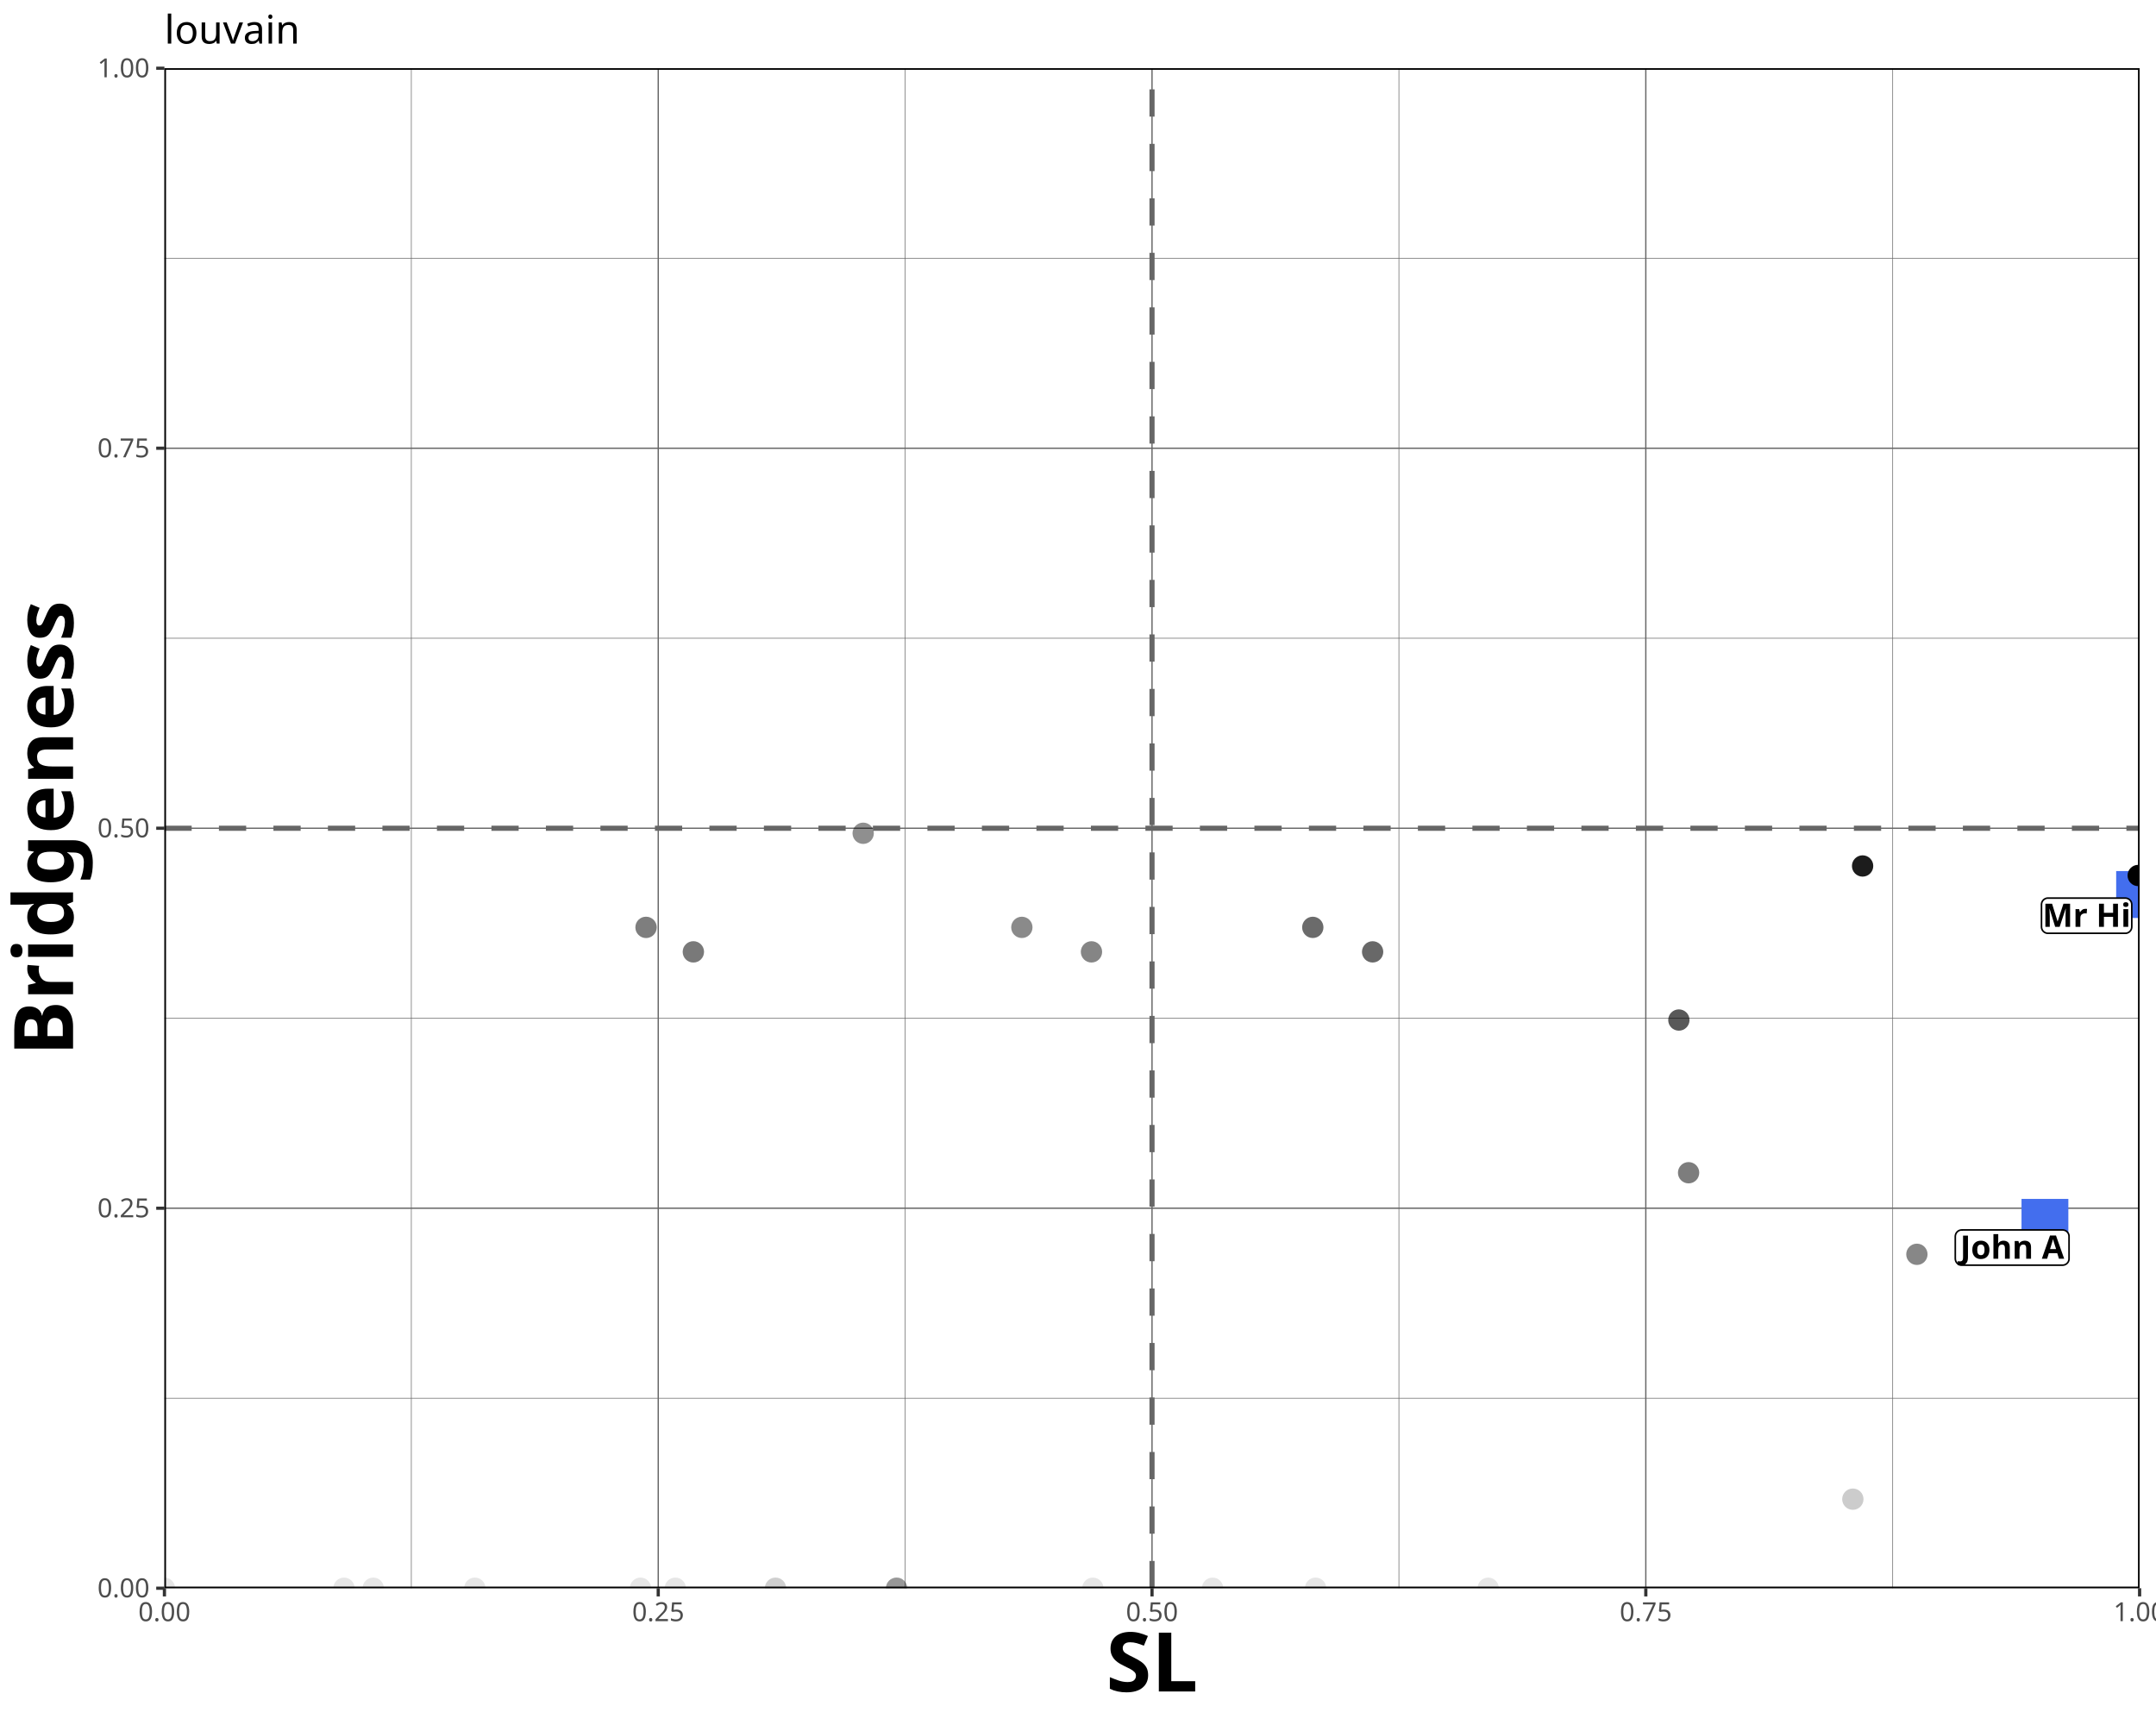
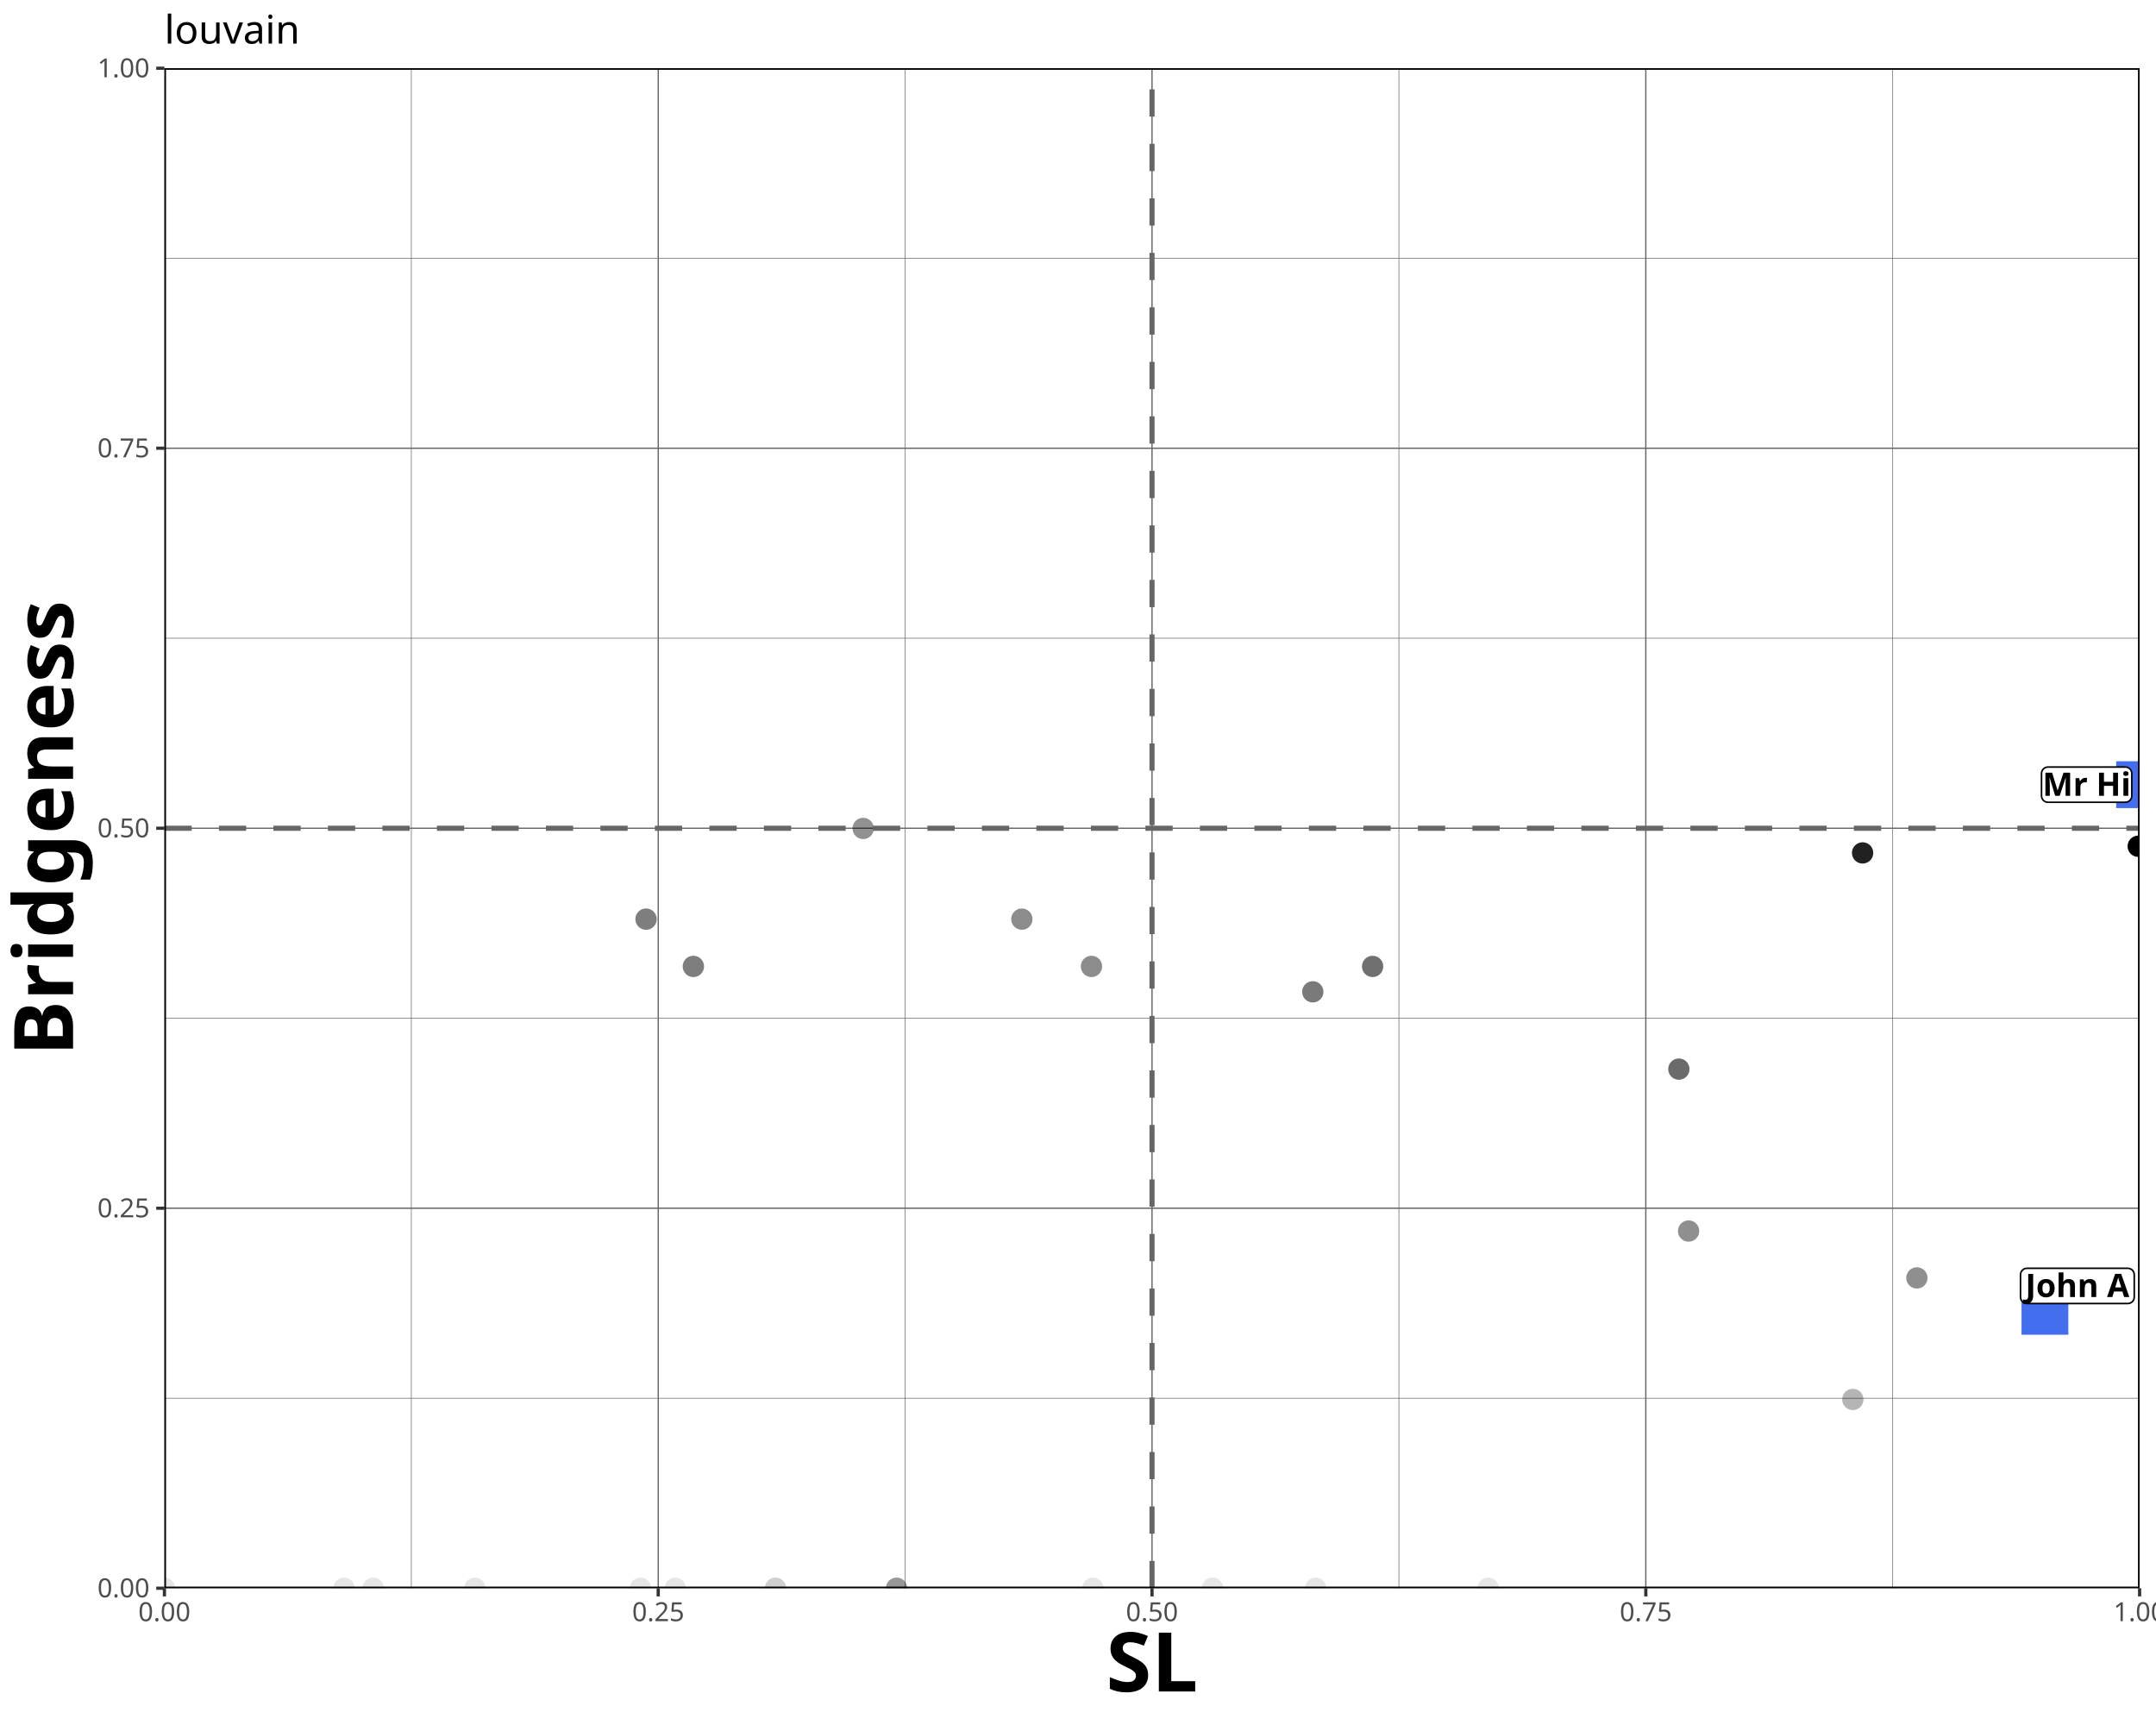
<svg xmlns="http://www.w3.org/2000/svg" class="svglite" data-engine-version="2.0" width="720.00pt" height="576.00pt" viewBox="0 0 720.00 576.00">
  <defs>
    <style type="text/css">
    .svglite line, .svglite polyline, .svglite polygon, .svglite path, .svglite rect, .svglite circle {
      fill: none;
      stroke: #000000;
      stroke-linecap: round;
      stroke-linejoin: round;
      stroke-miterlimit: 10.00;
    }
  </style>
  </defs>
  <rect width="100%" height="100%" style="stroke: none; fill: #FFFFFF;" />
  <defs>
    <clipPath id="cpMC4wMHw3MjAuMDB8MC4wMHw1NzYuMDA=">
      <rect x="0.00" y="0.00" width="720.00" height="576.00" />
    </clipPath>
  </defs>
  <g clip-path="url(#cpMC4wMHw3MjAuMDB8MC4wMHw1NzYuMDA=)">
    <rect x="0.00" y="0.00" width="720.00" height="576.00" style="stroke-width: 1.07; stroke: #FFFFFF; fill: #FFFFFF;" />
  </g>
  <defs>
    <clipPath id="cpNTQuOTF8NzE0LjUyfDIyLjc4fDUzMC4zMw==">
      <rect x="54.91" y="22.78" width="659.61" height="507.55" />
    </clipPath>
  </defs>
  <g clip-path="url(#cpNTQuOTF8NzE0LjUyfDIyLjc4fDUzMC4zMw==)">
    <rect x="54.91" y="22.78" width="659.61" height="507.55" style="stroke-width: 1.07; stroke: none; fill: #FFFFFF;" />
    <polyline points="54.91,466.89 714.52,466.89 " style="stroke-width: 0.21; stroke: #666666; stroke-linecap: butt;" />
    <polyline points="54.91,340.00 714.52,340.00 " style="stroke-width: 0.21; stroke: #666666; stroke-linecap: butt;" />
    <polyline points="54.91,213.11 714.52,213.11 " style="stroke-width: 0.21; stroke: #666666; stroke-linecap: butt;" />
    <polyline points="54.91,86.23 714.52,86.23 " style="stroke-width: 0.21; stroke: #666666; stroke-linecap: butt;" />
    <polyline points="137.36,530.33 137.36,22.78 " style="stroke-width: 0.21; stroke: #666666; stroke-linecap: butt;" />
    <polyline points="302.27,530.33 302.27,22.78 " style="stroke-width: 0.21; stroke: #666666; stroke-linecap: butt;" />
    <polyline points="467.17,530.33 467.17,22.78 " style="stroke-width: 0.21; stroke: #666666; stroke-linecap: butt;" />
    <polyline points="632.07,530.33 632.07,22.78 " style="stroke-width: 0.21; stroke: #666666; stroke-linecap: butt;" />
    <polyline points="54.91,530.33 714.52,530.33 " style="stroke-width: 0.43; stroke: #666666; stroke-linecap: butt;" />
    <polyline points="54.91,403.44 714.52,403.44 " style="stroke-width: 0.43; stroke: #666666; stroke-linecap: butt;" />
    <polyline points="54.91,276.56 714.52,276.56 " style="stroke-width: 0.43; stroke: #666666; stroke-linecap: butt;" />
    <polyline points="54.91,149.67 714.52,149.67 " style="stroke-width: 0.43; stroke: #666666; stroke-linecap: butt;" />
    <polyline points="54.91,22.78 714.52,22.78 " style="stroke-width: 0.43; stroke: #666666; stroke-linecap: butt;" />
    <polyline points="54.91,530.33 54.91,22.78 " style="stroke-width: 0.43; stroke: #666666; stroke-linecap: butt;" />
    <polyline points="219.82,530.33 219.82,22.78 " style="stroke-width: 0.43; stroke: #666666; stroke-linecap: butt;" />
    <polyline points="384.72,530.33 384.72,22.78 " style="stroke-width: 0.43; stroke: #666666; stroke-linecap: butt;" />
    <polyline points="549.62,530.33 549.62,22.78 " style="stroke-width: 0.43; stroke: #666666; stroke-linecap: butt;" />
    <polyline points="714.52,530.33 714.52,22.78 " style="stroke-width: 0.43; stroke: #666666; stroke-linecap: butt;" />
-     <polygon points="706.70,306.52 722.34,306.52 722.34,290.87 706.70,290.87 " style="stroke-width: 0.71; stroke: none; fill: #436EEE;" />
-     <polygon points="675.09,415.97 690.73,415.97 690.73,400.33 675.09,400.33 " style="stroke-width: 0.71; stroke: none; fill: #436EEE;" />
-     <circle cx="563.91" cy="391.59" r="3.56" style="stroke-width: 0.71; stroke: none; fill: #000000; fill-opacity: 0.51;" />
-     <circle cx="714.06" cy="292.34" r="3.56" style="stroke-width: 0.71; stroke: none; fill: #000000;" />
+     <polygon points="706.70,269.84 722.34,269.84 722.34,254.19 706.70,254.19 " style="stroke-width: 0.71; stroke: none; fill: #436EEE;" />
+     <polygon points="675.09,445.69 690.73,445.69 690.73,430.05 675.09,430.05 " style="stroke-width: 0.71; stroke: none; fill: #436EEE;" />
+     <circle cx="563.91" cy="411.06" r="3.56" style="stroke-width: 0.71; stroke: none; fill: #000000; fill-opacity: 0.44;" />
+     <circle cx="714.06" cy="282.58" r="3.56" style="stroke-width: 0.71; stroke: none; fill: #000000;" />
    <circle cx="496.98" cy="530.33" r="3.56" style="stroke-width: 0.71; stroke: none; fill: #000000; fill-opacity: 0.10;" />
-     <circle cx="215.75" cy="309.66" r="3.56" style="stroke-width: 0.71; stroke: none; fill: #000000; fill-opacity: 0.30;" />
-     <circle cx="231.55" cy="317.84" r="3.56" style="stroke-width: 0.71; stroke: none; fill: #000000; fill-opacity: 0.31;" />
-     <circle cx="231.55" cy="317.84" r="3.56" style="stroke-width: 0.71; stroke: none; fill: #000000; fill-opacity: 0.31;" />
+     <circle cx="215.75" cy="306.91" r="3.56" style="stroke-width: 0.71; stroke: none; fill: #000000; fill-opacity: 0.30;" />
+     <circle cx="231.55" cy="322.70" r="3.56" style="stroke-width: 0.71; stroke: none; fill: #000000; fill-opacity: 0.30;" />
+     <circle cx="231.55" cy="322.70" r="3.56" style="stroke-width: 0.71; stroke: none; fill: #000000; fill-opacity: 0.30;" />
    <circle cx="439.34" cy="530.33" r="3.56" style="stroke-width: 0.71; stroke: none; fill: #000000; fill-opacity: 0.10;" />
-     <circle cx="622.02" cy="289.16" r="3.56" style="stroke-width: 0.71; stroke: none; fill: #000000; fill-opacity: 0.89;" />
-     <circle cx="288.26" cy="278.24" r="3.56" style="stroke-width: 0.71; stroke: none; fill: #000000; fill-opacity: 0.44;" />
-     <circle cx="215.75" cy="309.66" r="3.56" style="stroke-width: 0.71; stroke: none; fill: #000000; fill-opacity: 0.30;" />
+     <circle cx="622.02" cy="284.80" r="3.56" style="stroke-width: 0.71; stroke: none; fill: #000000; fill-opacity: 0.87;" />
+     <circle cx="288.26" cy="276.63" r="3.56" style="stroke-width: 0.71; stroke: none; fill: #000000; fill-opacity: 0.43;" />
+     <circle cx="215.75" cy="306.91" r="3.56" style="stroke-width: 0.71; stroke: none; fill: #000000; fill-opacity: 0.30;" />
    <circle cx="158.57" cy="530.33" r="3.56" style="stroke-width: 0.71; stroke: none; fill: #000000; fill-opacity: 0.10;" />
    <circle cx="225.51" cy="530.33" r="3.56" style="stroke-width: 0.71; stroke: none; fill: #000000; fill-opacity: 0.10;" />
-     <circle cx="618.76" cy="500.59" r="3.56" style="stroke-width: 0.71; stroke: none; fill: #000000; fill-opacity: 0.20;" />
+     <circle cx="618.76" cy="467.29" r="3.56" style="stroke-width: 0.71; stroke: none; fill: #000000; fill-opacity: 0.29;" />
    <circle cx="299.42" cy="530.33" r="3.56" style="stroke-width: 0.71; stroke: none; fill: #000000; fill-opacity: 0.10;" />
    <circle cx="299.42" cy="530.33" r="3.56" style="stroke-width: 0.71; stroke: none; fill: #000000; fill-opacity: 0.10;" />
    <circle cx="54.91" cy="530.33" r="3.56" style="stroke-width: 0.71; stroke: none; fill: #000000; fill-opacity: 0.10;" />
    <circle cx="258.98" cy="530.33" r="3.56" style="stroke-width: 0.71; stroke: none; fill: #000000; fill-opacity: 0.10;" />
    <circle cx="299.42" cy="530.33" r="3.56" style="stroke-width: 0.71; stroke: none; fill: #000000; fill-opacity: 0.10;" />
-     <circle cx="438.41" cy="309.66" r="3.56" style="stroke-width: 0.71; stroke: none; fill: #000000; fill-opacity: 0.58;" />
+     <circle cx="438.41" cy="331.18" r="3.56" style="stroke-width: 0.71; stroke: none; fill: #000000; fill-opacity: 0.52;" />
    <circle cx="299.42" cy="530.33" r="3.56" style="stroke-width: 0.71; stroke: none; fill: #000000; fill-opacity: 0.10;" />
    <circle cx="258.98" cy="530.33" r="3.56" style="stroke-width: 0.71; stroke: none; fill: #000000; fill-opacity: 0.10;" />
    <circle cx="299.42" cy="530.33" r="3.56" style="stroke-width: 0.71; stroke: none; fill: #000000; fill-opacity: 0.10;" />
    <circle cx="404.94" cy="530.33" r="3.56" style="stroke-width: 0.71; stroke: none; fill: #000000; fill-opacity: 0.10;" />
    <circle cx="114.88" cy="530.33" r="3.56" style="stroke-width: 0.71; stroke: none; fill: #000000; fill-opacity: 0.10;" />
    <circle cx="124.64" cy="530.33" r="3.56" style="stroke-width: 0.71; stroke: none; fill: #000000; fill-opacity: 0.10;" />
    <circle cx="213.89" cy="530.33" r="3.56" style="stroke-width: 0.71; stroke: none; fill: #000000; fill-opacity: 0.10;" />
-     <circle cx="364.50" cy="317.84" r="3.56" style="stroke-width: 0.71; stroke: none; fill: #000000; fill-opacity: 0.48;" />
-     <circle cx="341.25" cy="309.66" r="3.56" style="stroke-width: 0.71; stroke: none; fill: #000000; fill-opacity: 0.46;" />
+     <circle cx="364.50" cy="322.70" r="3.56" style="stroke-width: 0.71; stroke: none; fill: #000000; fill-opacity: 0.45;" />
+     <circle cx="341.25" cy="306.91" r="3.56" style="stroke-width: 0.71; stroke: none; fill: #000000; fill-opacity: 0.45;" />
    <circle cx="364.96" cy="530.33" r="3.56" style="stroke-width: 0.71; stroke: none; fill: #000000; fill-opacity: 0.10;" />
-     <circle cx="458.39" cy="317.84" r="3.56" style="stroke-width: 0.71; stroke: none; fill: #000000; fill-opacity: 0.59;" />
-     <circle cx="560.66" cy="340.60" r="3.56" style="stroke-width: 0.71; stroke: none; fill: #000000; fill-opacity: 0.65;" />
-     <circle cx="640.15" cy="418.83" r="3.56" style="stroke-width: 0.71; stroke: none; fill: #000000; fill-opacity: 0.47;" />
-     <polygon points="683.92,311.64 709.75,311.64 709.66,311.64 710.01,311.63 710.35,311.56 710.67,311.43 710.97,311.26 711.24,311.04 711.47,310.78 711.66,310.49 711.80,310.17 711.88,309.83 711.91,309.48 711.91,309.48 711.91,302.04 711.91,302.04 711.88,301.69 711.80,301.36 711.66,301.04 711.47,300.74 711.24,300.48 710.97,300.26 710.67,300.09 710.35,299.97 710.01,299.90 709.75,299.88 683.92,299.88 684.18,299.90 683.83,299.88 683.49,299.92 683.15,300.02 682.84,300.17 682.55,300.37 682.30,300.61 682.09,300.89 681.93,301.19 681.82,301.52 681.77,301.87 681.76,302.04 681.76,309.48 681.77,309.31 681.77,309.66 681.82,310.00 681.93,310.33 682.09,310.64 682.30,310.91 682.55,311.15 682.84,311.35 683.15,311.50 683.49,311.60 683.83,311.64 " style="stroke-width: 0.53; fill: #FFFFFF;" />
-     <text x="696.83" y="309.48" text-anchor="middle" style="font-size: 10.81px; font-weight: bold; font-family: sans;" textLength="25.83px" lengthAdjust="spacingAndGlyphs">Mr Hi</text>
-     <polygon points="655.13,422.46 688.80,422.46 688.72,422.45 689.06,422.44 689.40,422.37 689.73,422.25 690.03,422.07 690.30,421.85 690.53,421.59 690.72,421.30 690.85,420.98 690.94,420.64 690.96,420.30 690.96,420.30 690.96,412.85 690.96,412.85 690.94,412.51 690.85,412.17 690.72,411.85 690.53,411.56 690.30,411.30 690.03,411.08 689.73,410.90 689.40,410.78 689.06,410.71 688.80,410.69 655.13,410.69 655.40,410.71 655.05,410.70 654.70,410.74 654.37,410.83 654.05,410.98 653.77,411.18 653.52,411.42 653.31,411.70 653.15,412.01 653.04,412.34 652.98,412.68 652.97,412.85 652.97,420.30 652.98,420.12 652.98,420.47 653.04,420.81 653.15,421.14 653.31,421.45 653.52,421.73 653.77,421.97 654.05,422.17 654.37,422.32 654.70,422.41 655.05,422.45 " style="stroke-width: 0.53; fill: #FFFFFF;" />
-     <text x="671.97" y="420.30" text-anchor="middle" style="font-size: 10.81px; font-weight: bold; font-family: sans;" textLength="33.67px" lengthAdjust="spacingAndGlyphs">John A</text>
+     <circle cx="458.39" cy="322.70" r="3.56" style="stroke-width: 0.71; stroke: none; fill: #000000; fill-opacity: 0.56;" />
+     <circle cx="560.66" cy="356.99" r="3.56" style="stroke-width: 0.71; stroke: none; fill: #000000; fill-opacity: 0.58;" />
+     <circle cx="640.15" cy="426.71" r="3.56" style="stroke-width: 0.71; stroke: none; fill: #000000; fill-opacity: 0.44;" />
+     <polygon points="683.93,267.89 709.76,267.89 709.67,267.88 710.02,267.87 710.36,267.80 710.68,267.68 710.98,267.50 711.25,267.28 711.48,267.02 711.67,266.73 711.80,266.41 711.89,266.07 711.92,265.73 711.92,265.73 711.92,258.29 711.92,258.29 711.89,257.94 711.80,257.60 711.67,257.28 711.48,256.99 711.25,256.73 710.98,256.51 710.68,256.33 710.36,256.21 710.02,256.14 709.76,256.13 683.93,256.13 684.19,256.14 683.84,256.13 683.50,256.17 683.16,256.27 682.85,256.41 682.56,256.61 682.31,256.85 682.10,257.13 681.94,257.44 681.83,257.77 681.78,258.11 681.77,258.29 681.77,265.73 681.78,265.55 681.78,265.90 681.83,266.24 681.94,266.57 682.10,266.88 682.31,267.16 682.56,267.40 682.85,267.60 683.16,267.75 683.50,267.84 683.84,267.88 " style="stroke-width: 0.53; fill: #FFFFFF;" />
+     <text x="696.84" y="265.73" text-anchor="middle" style="font-size: 10.81px; font-weight: bold; font-family: sans;" textLength="25.83px" lengthAdjust="spacingAndGlyphs">Mr Hi</text>
+     <polygon points="676.91,435.26 710.58,435.26 710.49,435.26 710.84,435.25 711.18,435.18 711.50,435.05 711.81,434.88 712.08,434.66 712.31,434.40 712.49,434.11 712.63,433.79 712.71,433.45 712.74,433.10 712.74,433.10 712.74,425.66 712.74,425.66 712.71,425.31 712.63,424.98 712.49,424.66 712.31,424.36 712.08,424.10 711.81,423.88 711.50,423.71 711.18,423.59 710.84,423.52 710.58,423.50 676.91,423.50 677.17,423.52 676.82,423.50 676.48,423.54 676.14,423.64 675.83,423.79 675.54,423.99 675.29,424.23 675.08,424.51 674.92,424.81 674.81,425.14 674.76,425.49 674.75,425.66 674.75,433.10 674.76,432.93 674.76,433.28 674.81,433.62 674.92,433.95 675.08,434.26 675.29,434.53 675.54,434.78 675.83,434.97 676.14,435.12 676.48,435.22 676.82,435.26 " style="stroke-width: 0.53; fill: #FFFFFF;" />
+     <text x="693.74" y="433.10" text-anchor="middle" style="font-size: 10.81px; font-weight: bold; font-family: sans;" textLength="33.67px" lengthAdjust="spacingAndGlyphs">John A</text>
    <line x1="384.72" y1="530.33" x2="384.72" y2="22.78" style="stroke-width: 1.71; stroke: #666666; stroke-dasharray: 9.10,9.10; stroke-linecap: butt;" />
    <line x1="54.91" y1="276.56" x2="714.52" y2="276.56" style="stroke-width: 1.71; stroke: #666666; stroke-dasharray: 9.10,9.10; stroke-linecap: butt;" />
    <rect x="54.91" y="22.78" width="659.61" height="507.55" style="stroke-width: 1.07;" />
  </g>
  <g clip-path="url(#cpMC4wMHw3MjAuMDB8MC4wMHw1NzYuMDA=)">
    <text x="49.98" y="533.36" text-anchor="end" style="font-size: 8.80px; fill: #4D4D4D; font-family: sans;" textLength="17.13px" lengthAdjust="spacingAndGlyphs">0.00</text>
    <text x="49.98" y="406.47" text-anchor="end" style="font-size: 8.80px; fill: #4D4D4D; font-family: sans;" textLength="17.13px" lengthAdjust="spacingAndGlyphs">0.25</text>
    <text x="49.98" y="279.59" text-anchor="end" style="font-size: 8.80px; fill: #4D4D4D; font-family: sans;" textLength="17.13px" lengthAdjust="spacingAndGlyphs">0.50</text>
    <text x="49.98" y="152.70" text-anchor="end" style="font-size: 8.80px; fill: #4D4D4D; font-family: sans;" textLength="17.13px" lengthAdjust="spacingAndGlyphs">0.75</text>
    <text x="49.98" y="25.81" text-anchor="end" style="font-size: 8.80px; fill: #4D4D4D; font-family: sans;" textLength="17.13px" lengthAdjust="spacingAndGlyphs">1.00</text>
    <polyline points="52.17,530.33 54.91,530.33 " style="stroke-width: 1.07; stroke: #333333; stroke-linecap: butt;" />
    <polyline points="52.17,403.44 54.91,403.44 " style="stroke-width: 1.07; stroke: #333333; stroke-linecap: butt;" />
    <polyline points="52.17,276.56 54.91,276.56 " style="stroke-width: 1.07; stroke: #333333; stroke-linecap: butt;" />
    <polyline points="52.17,149.67 54.91,149.67 " style="stroke-width: 1.07; stroke: #333333; stroke-linecap: butt;" />
    <polyline points="52.17,22.78 54.91,22.78 " style="stroke-width: 1.07; stroke: #333333; stroke-linecap: butt;" />
    <polyline points="54.91,533.07 54.91,530.33 " style="stroke-width: 1.07; stroke: #333333; stroke-linecap: butt;" />
    <polyline points="219.82,533.07 219.82,530.33 " style="stroke-width: 1.07; stroke: #333333; stroke-linecap: butt;" />
    <polyline points="384.72,533.07 384.72,530.33 " style="stroke-width: 1.07; stroke: #333333; stroke-linecap: butt;" />
    <polyline points="549.62,533.07 549.62,530.33 " style="stroke-width: 1.07; stroke: #333333; stroke-linecap: butt;" />
    <polyline points="714.52,533.07 714.52,530.33 " style="stroke-width: 1.07; stroke: #333333; stroke-linecap: butt;" />
    <text x="54.91" y="541.32" text-anchor="middle" style="font-size: 8.80px; fill: #4D4D4D; font-family: sans;" textLength="17.13px" lengthAdjust="spacingAndGlyphs">0.00</text>
    <text x="219.82" y="541.32" text-anchor="middle" style="font-size: 8.80px; fill: #4D4D4D; font-family: sans;" textLength="17.13px" lengthAdjust="spacingAndGlyphs">0.25</text>
    <text x="384.72" y="541.32" text-anchor="middle" style="font-size: 8.80px; fill: #4D4D4D; font-family: sans;" textLength="17.13px" lengthAdjust="spacingAndGlyphs">0.50</text>
    <text x="549.62" y="541.32" text-anchor="middle" style="font-size: 8.80px; fill: #4D4D4D; font-family: sans;" textLength="17.13px" lengthAdjust="spacingAndGlyphs">0.75</text>
    <text x="714.52" y="541.32" text-anchor="middle" style="font-size: 8.80px; fill: #4D4D4D; font-family: sans;" textLength="17.13px" lengthAdjust="spacingAndGlyphs">1.00</text>
    <text x="384.72" y="564.81" text-anchor="middle" style="font-size: 27.50px; font-weight: bold; font-family: sans;" textLength="33.64px" lengthAdjust="spacingAndGlyphs">SL</text>
    <text transform="translate(24.40,276.56) rotate(-90)" text-anchor="middle" style="font-size: 27.50px; font-weight: bold; font-family: sans;" textLength="137.61px" lengthAdjust="spacingAndGlyphs">Bridgeness</text>
    <text x="54.91" y="14.56" style="font-size: 13.20px; font-family: sans;" textLength="41.83px" lengthAdjust="spacingAndGlyphs">louvain</text>
  </g>
</svg>
